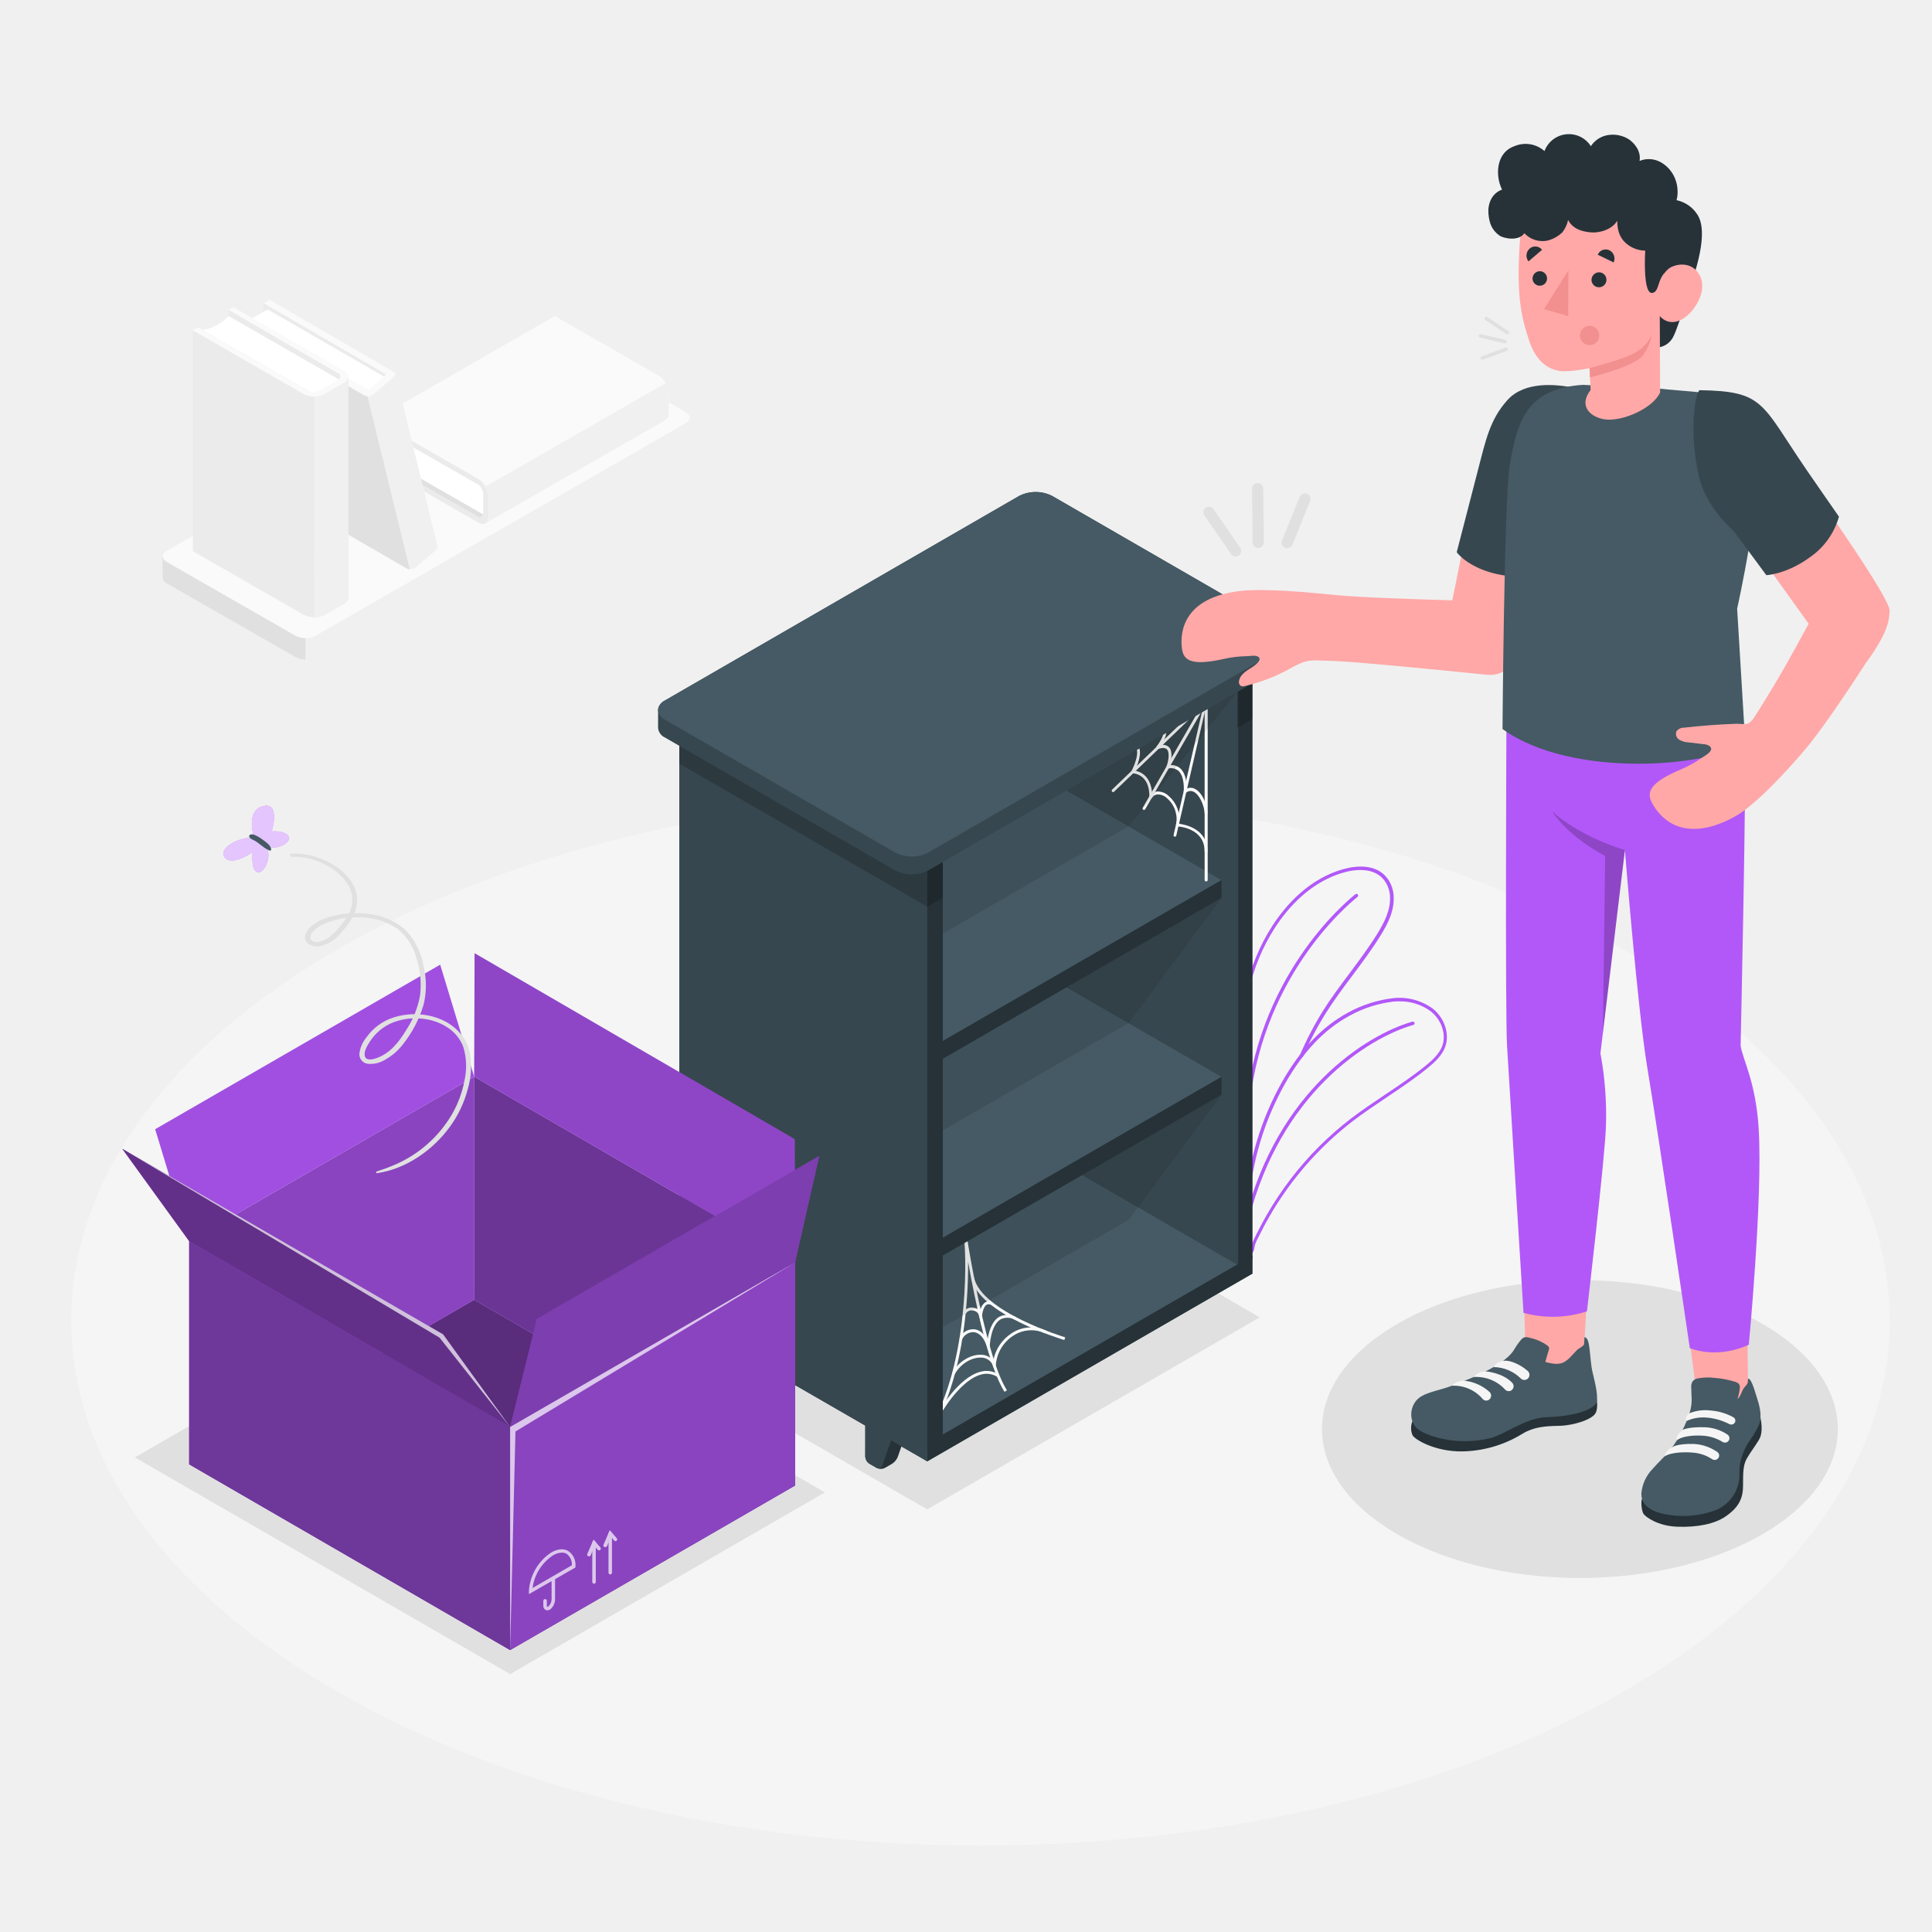
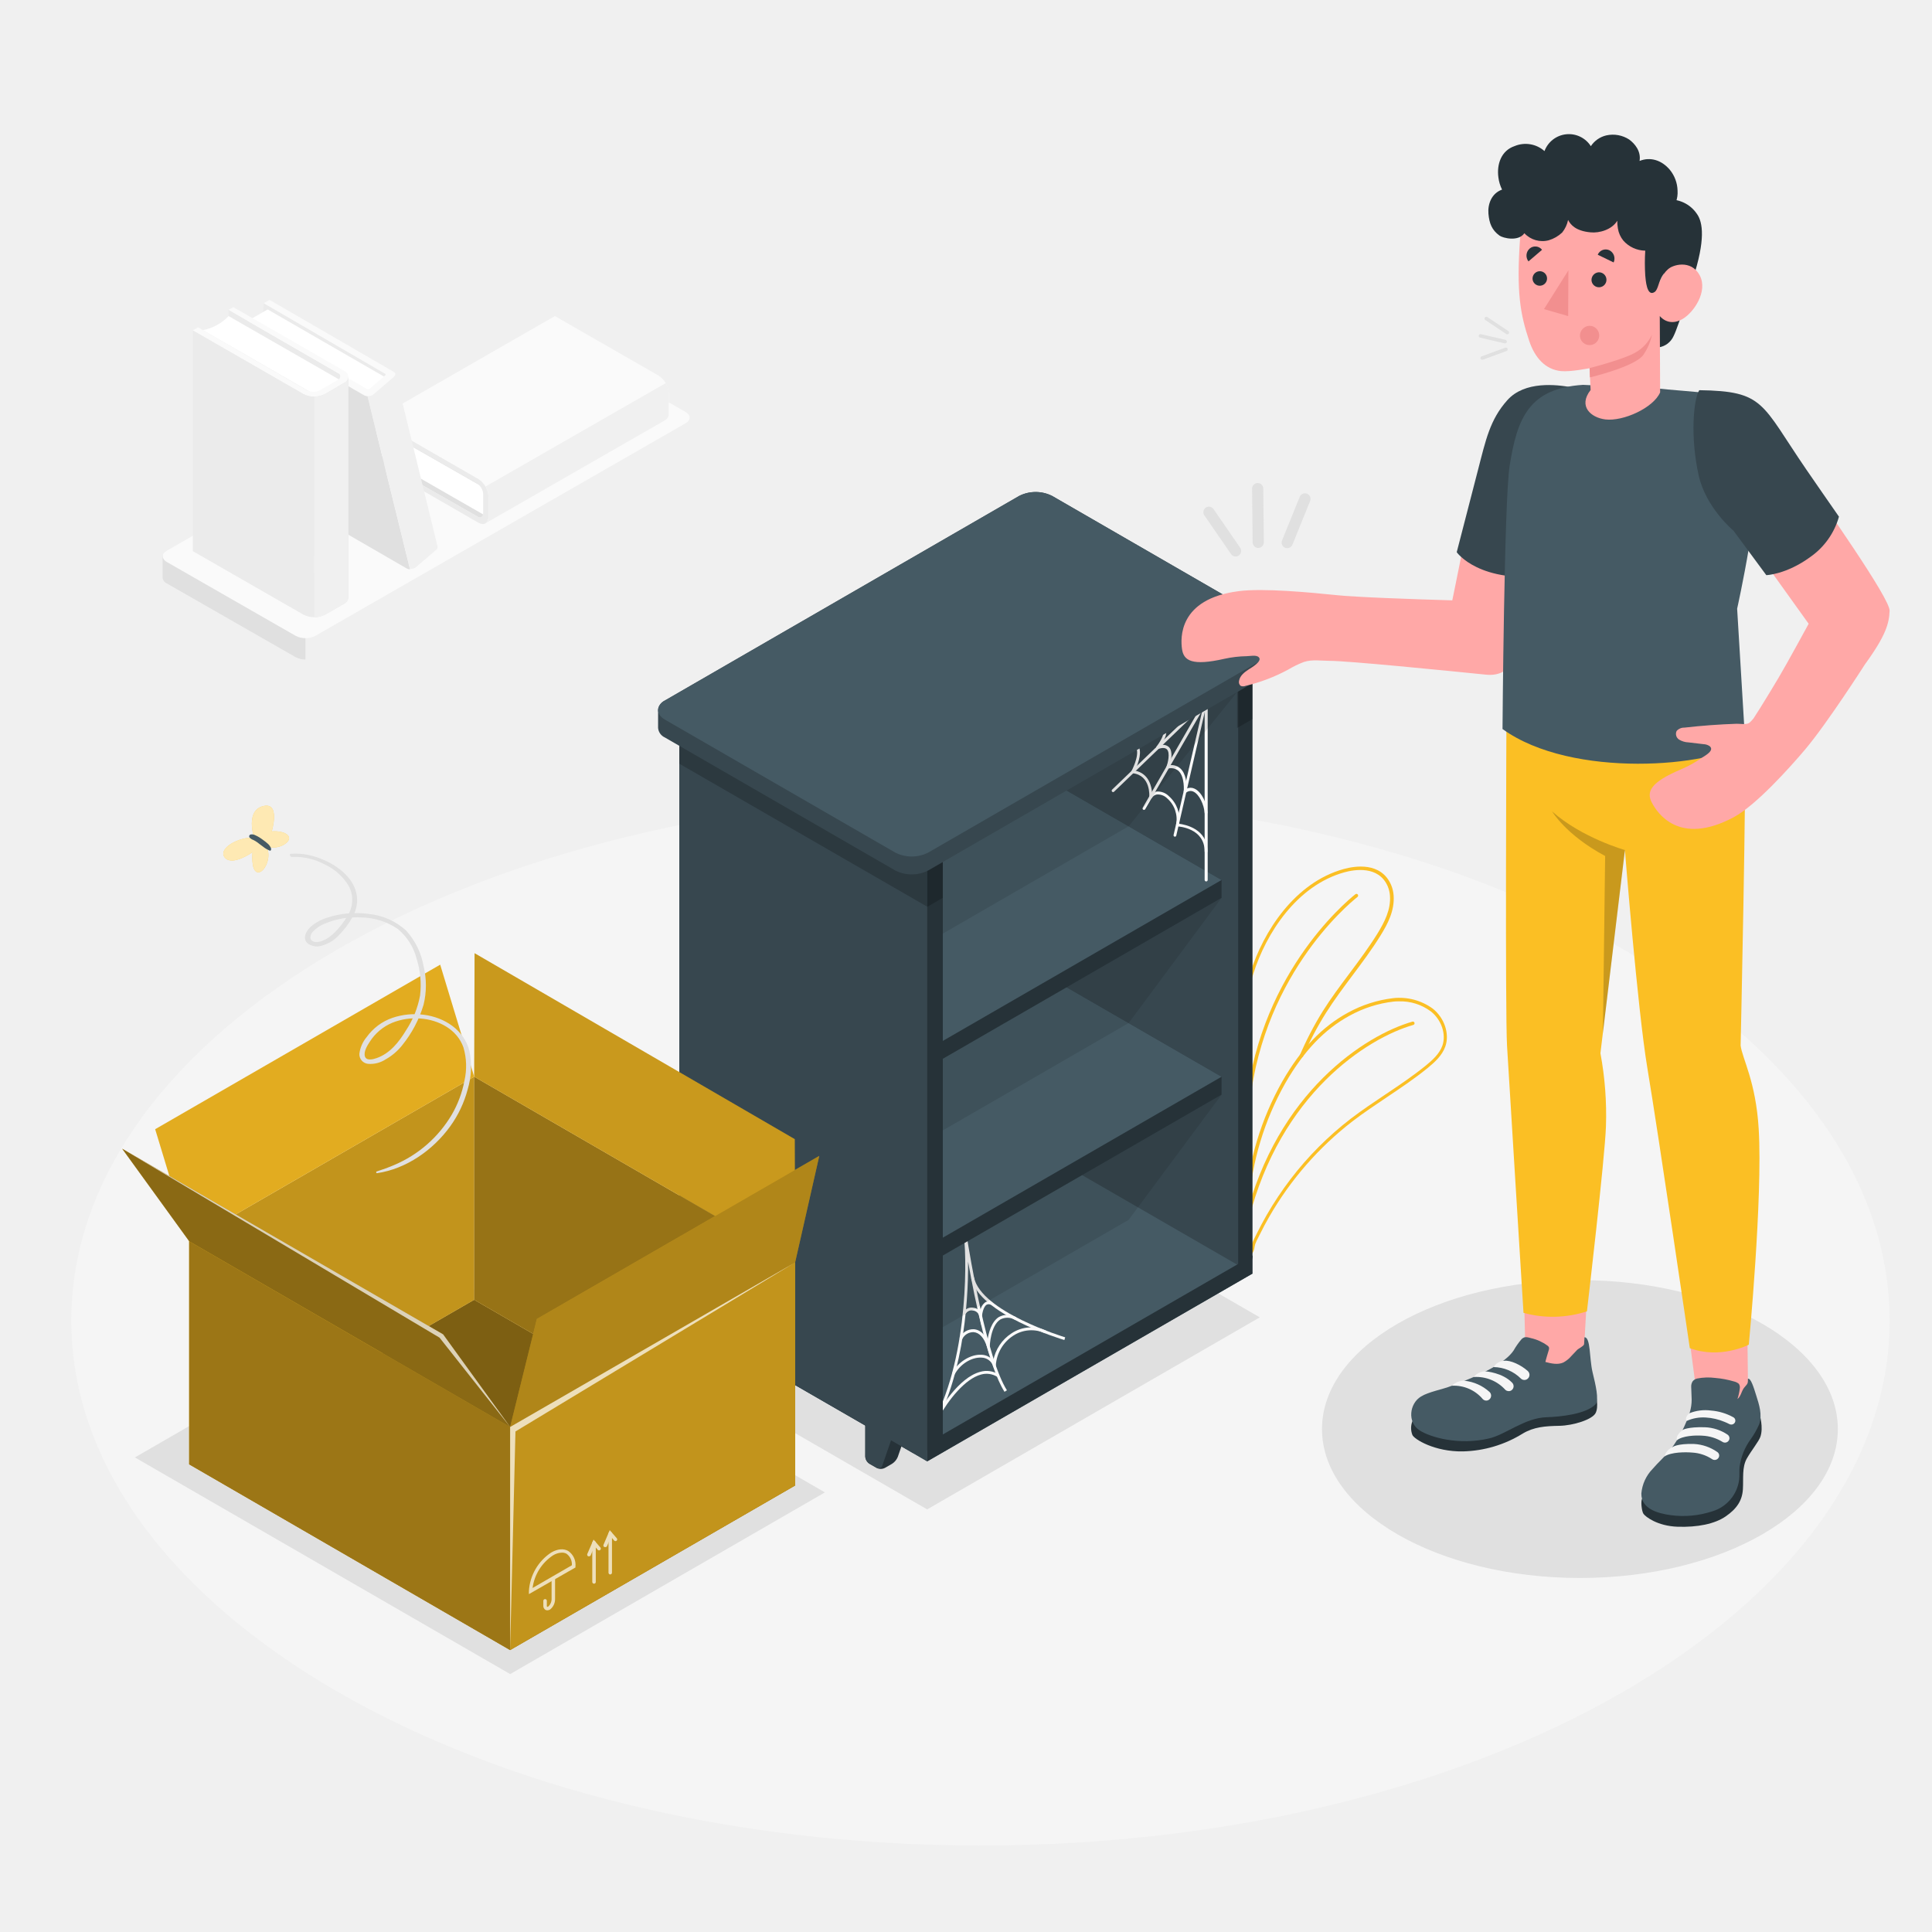
<svg xmlns="http://www.w3.org/2000/svg" viewBox="0 0 500 500">
-   <g id="freepik--Floor--inject-15">
-     <ellipse id="freepik--floor--inject-15" cx="253.74" cy="341.76" rx="235.29" ry="135.85" style="fill:#f5f5f5" />
+   <g id="freepik--Floor--inject-19">
+     <ellipse id="freepik--floor--inject-19" cx="253.74" cy="341.76" rx="235.29" ry="135.85" style="fill:#f5f5f5" />
  </g>
-   <g id="freepik--Shadow--inject-15">
-     <ellipse id="freepik--shadow--inject-15" cx="408.88" cy="369.84" rx="66.75" ry="38.54" style="fill:#e0e0e0" />
-     <polygon id="freepik--shadow--inject-15" points="239.95 390.63 164.65 347.14 250.72 297.45 326.03 340.93 239.95 390.63" style="fill:#e0e0e0" />
-     <polygon id="freepik--shadow--inject-15" points="34.91 377.18 132.03 433.25 213.49 386.23 116.37 330.16 34.91 377.18" style="fill:#e0e0e0" />
+   <g id="freepik--Shadow--inject-19">
+     <ellipse id="freepik--shadow--inject-19" cx="408.88" cy="369.84" rx="66.75" ry="38.54" style="fill:#e0e0e0" />
+     <polygon id="freepik--shadow--inject-19" points="239.95 390.63 164.65 347.14 250.72 297.45 326.03 340.93 239.95 390.63" style="fill:#e0e0e0" />
+     <polygon id="freepik--shadow--inject-19" points="34.91 377.18 132.03 433.25 213.49 386.23 116.37 330.16 34.91 377.18" style="fill:#e0e0e0" />
  </g>
-   <g id="freepik--Shelf--inject-15">
-     <g id="freepik--shelf--inject-15">
-       <g id="freepik--shelf--inject-15">
+   <g id="freepik--Shelf--inject-19">
+     <g id="freepik--shelf--inject-19">
+       <g id="freepik--shelf--inject-19">
        <path d="M178.52,113.63v-5.52h0a1.87,1.87,0,0,0-1.1-1.47L144.09,87.52a5.7,5.7,0,0,0-5.12,0l-95.79,55a1.87,1.87,0,0,0-1.1,1.47h0v5.52h0a1.86,1.86,0,0,0,1.1,1.47L76.5,170.07a5.7,5.7,0,0,0,5.12,0l95.79-55a1.86,1.86,0,0,0,1.1-1.47Z" style="fill:#f0f0f0" />
        <path d="M43.18,145.43,76.5,164.55a5.64,5.64,0,0,0,5.12,0l95.79-55c1.41-.81,1.41-2.12,0-2.94L144.09,87.52a5.7,5.7,0,0,0-5.12,0l-95.79,55C41.77,143.31,41.77,144.62,43.18,145.43Z" style="fill:#fafafa" />
        <path d="M79.06,165.17v5.51a5.35,5.35,0,0,1-2.56-.61L43.18,151a1.86,1.86,0,0,1-1.1-1.47h0V144h0a1.43,1.43,0,0,1,.21-.63c-.39.71-.1,1.53.89,2.1L76.5,164.56A5.21,5.21,0,0,0,79.06,165.17Z" style="fill:#e0e0e0" />
      </g>
-       <g id="freepik--Book--inject-15">
+       <g id="freepik--Book--inject-19">
        <polygon points="96.96 118.53 125.19 134.62 171.82 107.86 143.6 91.76 96.96 118.53" style="fill:#e0e0e0" />
        <path d="M125.51,133.4,98.28,117.77a11.27,11.27,0,0,0-.15-7.06l27.06,15.46S125.71,127.88,125.51,133.4Z" style="fill:#fff" />
        <path d="M123.8,124a5.75,5.75,0,0,1,2.62,4.5v5.26c0,1.66-1.18,2.33-2.62,1.51L97,119.83v-1.3l26.48,15.1c.87.5,1.57.09,1.57-.9l0-4.88a3.44,3.44,0,0,0-1.57-2.7L97,110v-1.48Z" style="fill:#ebebeb" />
        <path d="M97,108.57,143.6,81.8l26.83,15.4a5.74,5.74,0,0,1,2.62,4.51V107a1.8,1.8,0,0,1-.77,1.68l-46.63,26.77a1.84,1.84,0,0,0,.76-1.68v-5.27a5.71,5.71,0,0,0-2.62-4.5Z" style="fill:#fafafa" />
        <path d="M125.65,125.91a5.2,5.2,0,0,1,.77,2.56v5.27a1.84,1.84,0,0,1-.76,1.68l46.63-26.77a1.8,1.8,0,0,0,.77-1.68v-5.26a5.2,5.2,0,0,0-.77-2.56Z" style="fill:#f0f0f0" />
      </g>
-       <g id="freepik--book--inject-15">
+       <g id="freepik--book--inject-19">
        <polygon points="68.26 78.48 67.99 82.04 99.51 98.95 100.22 96.87 68.26 78.48" style="fill:#ebebeb" />
        <polygon points="99.8 97.7 69.27 80.08 63.96 83.14 95.09 101.35 99.8 97.7" style="fill:#fff" />
        <path d="M89.36,99.46l-3,35.38a2.5,2.5,0,0,0,1.13,2l17.71,10.25a2.1,2.1,0,0,0,.92.26l-11-44.81a2.28,2.28,0,0,1-.92-.25l-1.27-.74Z" style="fill:#e0e0e0" />
        <path d="M96.44,102.25l3.16-2.71,2.31-2c.24-.38.52-.66.37-1l10.86,44.48,0,0c.15.31.19,1-.24,1.26l-5.47,4.68a2.35,2.35,0,0,1-1.35.26l-11-44.81A2.41,2.41,0,0,0,96.44,102.25Z" style="fill:#f0f0f0" />
        <path d="M101.92,96.25c.62.36.47.76,0,1.3l-5.48,4.69a2.44,2.44,0,0,1-2.26,0l-4.82-2.78c-.63-.36-.74-.88-.25-1.16a2.28,2.28,0,0,1,2,.14l3.8,2.2a.83.83,0,0,0,.75,0l4-3.48c.21-.12.21-.31,0-.43L68.26,78.48l1.5-.87Z" style="fill:#fafafa" />
      </g>
-       <g id="freepik--book--inject-15">
+       <g id="freepik--book--inject-19">
        <polygon points="59.16 80.19 89.19 97.53 89.19 154.67 59.16 137.32 59.16 80.19" style="fill:#ebebeb" />
        <path d="M88.22,98.48,59.16,81.8a12.28,12.28,0,0,1-6.65,3.64l28.82,16.61S83.19,101.61,88.22,98.48Z" style="fill:#fff" />
        <path d="M78.54,102a6.23,6.23,0,0,0,5.58,0L89,99.14c1.54-.89,1.54-2.32,0-3.21L60.37,79.49l-1.21.7L87.33,96.46a1,1,0,0,1,0,1.92L82.78,101a3.73,3.73,0,0,1-3.35,0L51.27,84.72l-1.38.79Z" style="fill:#fafafa" />
        <path d="M49.9,85.51v57.13l28.64,16.44a6.23,6.23,0,0,0,5.58,0l4.9-2.81a1.94,1.94,0,0,0,1.15-1.61V97.53A1.92,1.92,0,0,1,89,99.13L84.12,102a6.23,6.23,0,0,1-5.58,0Z" style="fill:#ebebeb" />
        <path d="M81.33,102.61a5.75,5.75,0,0,0,2.79-.66L89,99.13a1.92,1.92,0,0,0,1.15-1.6v57.13A1.94,1.94,0,0,1,89,156.27l-4.9,2.81a5.75,5.75,0,0,1-2.79.66Z" style="fill:#f0f0f0" />
      </g>
    </g>
  </g>
-   <g id="freepik--Plants--inject-15">
-     <g id="freepik--plants--inject-15">
-       <path d="M322.57,310c-.15-2.53-.49-5.56-.9-9.08-1.53-13.36-3.62-31.66,1.92-49.19,3.37-10.67,11.49-23.32,24.17-26.83,2.82-.78,9.64-1.93,12.26,4.12a8.52,8.52,0,0,1,.65,2.75c.27,3.84-1.46,7.23-3.38,10.32-2.21,3.59-4.77,7-7.25,10.32-2.34,3.14-4.77,6.38-6.89,9.74a84.16,84.16,0,0,0-6,11.43l-.81-.35a84.82,84.82,0,0,1,6-11.55c2.13-3.39,4.57-6.65,6.93-9.8,2.46-3.3,5-6.7,7.2-10.25,1.84-3,3.5-6.21,3.25-9.8a7.58,7.58,0,0,0-.58-2.46c-2.34-5.41-8.62-4.33-11.21-3.62-12.34,3.42-20.27,15.8-23.57,26.24-5.48,17.36-3.4,35.55-1.88,48.83.4,3.53.75,6.58.9,9.13Z" style="fill:#B258F9" />
-       <path d="M323.47,324.54a.71.71,0,0,1-.2,0,1.25,1.25,0,0,1-.89-.69,2.3,2.3,0,0,1,0-1.53,9.93,9.93,0,0,0,0-2.89c0-.54-.09-1.11-.09-1.62V311.6a75.44,75.44,0,0,1,9.57-31.73c4.88-8.49,10.28-14.14,17-17.8a32.15,32.15,0,0,1,11.7-3.75,14.68,14.68,0,0,1,10.22,2.7c3.05,2.41,4.42,6.54,3.27,9.81-.81,2.29-2.66,4-4.55,5.55-3.37,2.75-7.05,5.21-10.6,7.59-2.95,2-6,4-8.85,6.2a84.23,84.23,0,0,0-21.53,24.65c-.9,1.55-1.75,3.15-2.53,4.75l-.32.63a14.79,14.79,0,0,0-.82,1.77c-.05.13-.1.4-.17.71a3.73,3.73,0,0,1-.53,1.61A1,1,0,0,1,323.47,324.54ZM362,259.15c-.45,0-.9,0-1.36.06a30.88,30.88,0,0,0-11.35,3.64c-6.56,3.57-11.85,9.12-16.65,17.46a74.64,74.64,0,0,0-9.45,31.33v6.15c0,.48,0,1,.09,1.55a10.41,10.41,0,0,1,0,3.16,1.59,1.59,0,0,0,0,1,.38.38,0,0,0,.26.2,4.06,4.06,0,0,0,.36-1.17,6.12,6.12,0,0,1,.2-.82,15.11,15.11,0,0,1,.86-1.87l.31-.62c.8-1.62,1.66-3.23,2.56-4.8a87.73,87.73,0,0,1,6.21-9.32,84.39,84.39,0,0,1,15.55-15.59c2.88-2.2,5.94-4.25,8.9-6.23,3.54-2.37,7.19-4.82,10.54-7.54,1.78-1.45,3.53-3.08,4.27-5.16,1-2.93-.23-6.64-3-8.83A13.15,13.15,0,0,0,362,259.15Z" style="fill:#B258F9" />
-       <path d="M322.72,316l-.11,0a.43.43,0,0,1-.32-.53c8.25-32.9,31.06-47.58,43.24-51.07a.44.44,0,0,1,.54.3.45.45,0,0,1-.3.55c-12,3.43-34.47,17.92-42.62,50.43A.45.45,0,0,1,322.72,316Z" style="fill:#B258F9" />
-       <path d="M322.67,289h0a.45.45,0,0,1-.41-.48c2.63-35.53,25.87-55,28.51-57.09a.43.43,0,0,1,.62.07.44.44,0,0,1-.07.62c-2.61,2.07-25.58,21.31-28.17,56.47A.46.46,0,0,1,322.67,289Z" style="fill:#B258F9" />
+   <g id="freepik--Plants--inject-19">
+     <g id="freepik--plants--inject-19">
+       <path d="M322.57,310c-.15-2.53-.49-5.56-.9-9.08-1.53-13.36-3.62-31.66,1.92-49.19,3.37-10.67,11.49-23.32,24.17-26.83,2.82-.78,9.64-1.93,12.26,4.12a8.52,8.52,0,0,1,.65,2.75c.27,3.84-1.46,7.23-3.38,10.32-2.21,3.59-4.77,7-7.25,10.32-2.34,3.14-4.77,6.38-6.89,9.74a84.16,84.16,0,0,0-6,11.43l-.81-.35a84.82,84.82,0,0,1,6-11.55c2.13-3.39,4.57-6.65,6.93-9.8,2.46-3.3,5-6.7,7.2-10.25,1.84-3,3.5-6.21,3.25-9.8a7.58,7.58,0,0,0-.58-2.46c-2.34-5.41-8.62-4.33-11.21-3.62-12.34,3.42-20.27,15.8-23.57,26.24-5.48,17.36-3.4,35.55-1.88,48.83.4,3.53.75,6.58.9,9.13Z" style="fill:#FBBF24" />
+       <path d="M323.47,324.54a.71.71,0,0,1-.2,0,1.25,1.25,0,0,1-.89-.69,2.3,2.3,0,0,1,0-1.53,9.93,9.93,0,0,0,0-2.89c0-.54-.09-1.11-.09-1.62V311.6a75.44,75.44,0,0,1,9.57-31.73c4.88-8.49,10.28-14.14,17-17.8a32.15,32.15,0,0,1,11.7-3.75,14.68,14.68,0,0,1,10.22,2.7c3.05,2.41,4.42,6.54,3.27,9.81-.81,2.29-2.66,4-4.55,5.55-3.37,2.75-7.05,5.21-10.6,7.59-2.95,2-6,4-8.85,6.2a84.23,84.23,0,0,0-21.53,24.65c-.9,1.55-1.75,3.15-2.53,4.75l-.32.63a14.79,14.79,0,0,0-.82,1.77c-.05.13-.1.4-.17.71a3.73,3.73,0,0,1-.53,1.61A1,1,0,0,1,323.47,324.54ZM362,259.15c-.45,0-.9,0-1.36.06a30.88,30.88,0,0,0-11.35,3.64c-6.56,3.57-11.85,9.12-16.65,17.46a74.64,74.64,0,0,0-9.45,31.33v6.15c0,.48,0,1,.09,1.55a10.41,10.41,0,0,1,0,3.16,1.59,1.59,0,0,0,0,1,.38.38,0,0,0,.26.2,4.06,4.06,0,0,0,.36-1.17,6.12,6.12,0,0,1,.2-.82,15.11,15.11,0,0,1,.86-1.87l.31-.62c.8-1.62,1.66-3.23,2.56-4.8a87.73,87.73,0,0,1,6.21-9.32,84.39,84.39,0,0,1,15.55-15.59c2.88-2.2,5.94-4.25,8.9-6.23,3.54-2.37,7.19-4.82,10.54-7.54,1.78-1.45,3.53-3.08,4.27-5.16,1-2.93-.23-6.64-3-8.83A13.15,13.15,0,0,0,362,259.15Z" style="fill:#FBBF24" />
+       <path d="M322.72,316l-.11,0a.43.43,0,0,1-.32-.53c8.25-32.9,31.06-47.58,43.24-51.07a.44.44,0,0,1,.54.3.45.45,0,0,1-.3.55c-12,3.43-34.47,17.92-42.62,50.43A.45.45,0,0,1,322.72,316Z" style="fill:#FBBF24" />
+       <path d="M322.67,289h0a.45.45,0,0,1-.41-.48c2.63-35.53,25.87-55,28.51-57.09a.43.43,0,0,1,.62.07.44.44,0,0,1-.07.62c-2.61,2.07-25.58,21.31-28.17,56.47A.46.46,0,0,1,322.67,289Z" style="fill:#FBBF24" />
    </g>
  </g>
-   <g id="freepik--Bookshelf--inject-15">
-     <g id="freepik--bookshelf--inject-15">
+   <g id="freepik--Bookshelf--inject-19">
+     <g id="freepik--bookshelf--inject-19">
      <path d="M319.9,165.09,264.29,133a3,3,0,0,0-3-.29l-4,2.31a3,3,0,0,0-1.27,2.77V290a9.45,9.45,0,0,0,4.28,7.4l55.6,32.05a3,3,0,0,0,3,.3l4-2.32a3,3,0,0,0,1.25-2.76V172.49A9.44,9.44,0,0,0,319.9,165.09Z" style="fill:#263238" />
      <path d="M268,292.61l-4,2.31v12.66a2.36,2.36,0,0,0,1.07,1.85l1.87,1.08a2.37,2.37,0,0,0,2.14,0l1.87-1.08a3.8,3.8,0,0,0,1.47-1.79l3.61-10.4Z" style="fill:#263238" />
      <path d="M264,307.58a2.36,2.36,0,0,0,1.07,1.85l1.87,1.08a1,1,0,0,0,1.47-.55L272,299.55l-8-4.63Z" style="fill:#37474f" />
      <path d="M308.12,315.7l-4,2.32v12.65a2.37,2.37,0,0,0,1.06,1.86l1.88,1.08a2.35,2.35,0,0,0,2.13,0l1.88-1.08a3.8,3.8,0,0,0,1.47-1.79l3.6-10.41Z" style="fill:#263238" />
      <path d="M304.12,330.67a2.37,2.37,0,0,0,1.06,1.86l1.88,1.08a1,1,0,0,0,1.47-.55l3.61-10.41-8-4.63Z" style="fill:#37474f" />
      <path d="M260.56,135.43l55.6,32a9.47,9.47,0,0,1,4.28,7.41V327.05a2.61,2.61,0,0,1-4.28,2.47l-55.6-32.06a9.44,9.44,0,0,1-4.27-7.4V137.89a2.6,2.6,0,0,1,4.27-2.46Z" style="fill:#37474f" />
-       <g id="freepik--Bottom--inject-15">
+       <g id="freepik--Bottom--inject-19">
        <polygon points="179.82 343.48 239.96 378.2 324.16 329.59 320.15 327.27 260.01 292.55 179.82 338.85 179.82 343.48" style="fill:#455a64" />
        <polygon points="239.96 378.2 239.96 373.57 324.16 324.96 324.16 329.59 239.96 378.2" style="fill:#263238" />
      </g>
      <path d="M240.34,371.46l-.61-.41C250.4,354.9,250.33,327,249.46,320c-.07-.47-.12-.76-.13-.87l.73-.12c0,.22.08.48.12.79.78,4.95,5.19,31.84,10.41,40l-.62.4c-4.13-6.41-7.66-23.71-9.43-33.69C250.65,337.84,249,358.43,240.34,371.46Z" style="fill:#fafafa" />
      <path d="M275.46,346.8c-.91-.27-22.17-6.71-24.13-16.09l.73-.15c1.86,8.95,23.39,15.47,23.61,15.54Z" style="fill:#fafafa" />
      <path d="M254,343l-.54-2.29a1.89,1.89,0,0,0-1.76-1.56,1.74,1.74,0,0,0-1.78.89l-.69-.29a2.48,2.48,0,0,1,2.53-1.34,2.6,2.6,0,0,1,1.89,1A3.68,3.68,0,0,1,255,337a1.85,1.85,0,0,1,1.82.06l-.33.66a1.16,1.16,0,0,0-1.13-.07c-.85.48-1.18,2.33-1.23,3Z" style="fill:#fafafa" />
      <path d="M256.09,350.63l-.66-2.08c-.75-2.35-2-3.7-3.48-3.79a3.18,3.18,0,0,0-2.95,1.85l-.67-.32A3.89,3.89,0,0,1,252,344c.89.05,2.42.53,3.56,2.85.25-1.83,1-4.77,2.93-6a4.6,4.6,0,0,1,4.51.05l-.31.67a3.89,3.89,0,0,0-3.8-.09c-2.57,1.6-2.74,6.89-2.74,6.95Z" style="fill:#fafafa" />
      <path d="M247.06,355.71l-.66-.34c1.48-2.85,4.73-4.9,7.55-4.76a4,4,0,0,1,3.1,1.53,10.85,10.85,0,0,1,4.74-7.08,9.21,9.21,0,0,1,9-.67l-.29.67a8.53,8.53,0,0,0-8.28.62,9.91,9.91,0,0,0-4.5,7.68l0,1.89-.7-1.76a3.28,3.28,0,0,0-3.06-2.14C251.37,351.22,248.42,353.1,247.06,355.71Z" style="fill:#fafafa" />
      <path d="M243,366.75l-.65-.36c.9-1.64,5.69-9.88,11.36-11.37a5.89,5.89,0,0,1,4.78.69l-.38.63a5.22,5.22,0,0,0-4.21-.61C249.74,356.83,245.44,362.35,243,366.75Z" style="fill:#fafafa" />
      <polygon points="316.14 278.66 316.14 283.29 239.96 327.27 179.82 292.55 179.82 287.92 256 243.94 316.14 278.66" style="fill:#263238" />
      <polygon points="316.14 278.66 239.96 322.64 179.82 287.92 256 243.94 316.14 278.66" style="fill:#455a64" />
      <polygon points="316.14 227.74 316.14 232.36 239.96 276.35 179.82 241.62 179.82 237 256 193.01 316.14 227.74" style="fill:#263238" />
      <polygon points="316.14 227.74 239.96 271.72 179.82 237 256 193.01 316.14 227.74" style="fill:#455a64" />
-       <g id="freepik--Side--inject-15">
+       <g id="freepik--Side--inject-19">
        <path d="M239.7,211.33l-55.6-32.05a3,3,0,0,0-3-.3c-.72.41-3.28,1.9-4,2.31a3,3,0,0,0-1.26,2.77V336.23a9.45,9.45,0,0,0,4.28,7.4l55.6,32.06a3,3,0,0,0,3,.3c.72-.42,3.3-1.9,4-2.33A3,3,0,0,0,244,370.9V218.74A9.45,9.45,0,0,0,239.7,211.33Z" style="fill:#263238" />
        <polygon points="239.96 234.69 243.98 232.37 243.98 218.47 239.95 220.79 239.96 234.69" style="opacity:0.2" />
        <polygon points="320.16 188.39 324.18 186.08 324.18 172.18 320.15 174.5 320.16 188.39" style="opacity:0.2" />
        <path d="M187.84,338.85l-4,2.31v12.66a2.36,2.36,0,0,0,1.07,1.85l1.87,1.08a2.37,2.37,0,0,0,2.14,0l1.87-1.08a3.82,3.82,0,0,0,1.47-1.78l3.61-10.41Z" style="fill:#263238" />
        <path d="M183.83,353.82a2.36,2.36,0,0,0,1.07,1.85l1.87,1.08a1,1,0,0,0,1.47-.55l3.61-10.41-8-4.63Z" style="fill:#37474f" />
        <path d="M227.93,362l-4,2.31v12.66a2.35,2.35,0,0,0,1.06,1.85l1.88,1.08a2.35,2.35,0,0,0,2.13,0l1.88-1.08a3.88,3.88,0,0,0,1.47-1.78l3.6-10.41Z" style="fill:#263238" />
        <path d="M223.93,376.92a2.35,2.35,0,0,0,1.06,1.85l1.88,1.08a1,1,0,0,0,1.47-.55l3.6-10.41-8-4.63Z" style="fill:#37474f" />
        <path d="M180.08,181.6l55.61,32.05a9.46,9.46,0,0,1,4.27,7.41V378.2s-3.09-1.83-4.27-2.51l-55.6-32.06a9.45,9.45,0,0,1-4.28-7.4V184.06a2.6,2.6,0,0,1,4.27-2.46Z" style="fill:#37474f" />
        <path d="M235.69,213.65,180.08,181.6a2.6,2.6,0,0,0-4.27,2.46v13.59l64.15,37V221.06A9.46,9.46,0,0,0,235.69,213.65Z" style="opacity:0.2" />
      </g>
      <path d="M312.13,228.11a.38.38,0,0,1-.37-.37V182.08l-43.55,25.14a.35.35,0,0,1-.5-.13.37.37,0,0,1,.13-.51L312,181.12a.35.35,0,0,1,.37,0,.37.37,0,0,1,.18.32v46.3A.37.37,0,0,1,312.13,228.11Z" style="fill:#fafafa" />
      <path d="M304.11,216.53H304a.37.37,0,0,1-.28-.44l7.46-32.31-14.8,25.63a.36.36,0,0,1-.5.14.37.37,0,0,1-.14-.51l16-27.78a.38.38,0,0,1,.46-.16.37.37,0,0,1,.22.43l-8,34.73A.36.36,0,0,1,304.11,216.53Z" style="fill:#fafafa" />
      <path d="M288.08,205a.36.36,0,0,1-.27-.12.37.37,0,0,1,0-.52l24.06-23.15a.37.37,0,0,1,.52,0,.38.38,0,0,1,0,.53l-24.06,23.14A.36.36,0,0,1,288.08,205Z" style="fill:#fafafa" />
      <path d="M312.13,220.72h0a.38.38,0,0,1-.37-.37c0-6.06-6.76-6.47-7.05-6.48a.39.39,0,0,1-.28-.15.36.36,0,0,1-.06-.3,7.19,7.19,0,0,0-2.31-6.81,3.45,3.45,0,0,0-2.66-1,1.85,1.85,0,0,0-1.27.86.37.37,0,0,1-.43.17.37.37,0,0,1-.26-.38c0-.23.41-5.62-4.33-6.15a.38.38,0,0,1-.29-.2.37.37,0,0,1,0-.34s2.1-3.93,1.29-5.86a1.56,1.56,0,0,0-1.07-.92.36.36,0,0,1-.25-.46.38.38,0,0,1,.46-.25,2.27,2.27,0,0,1,1.54,1.35c.77,1.83-.53,4.86-1.09,6,3.68.71,4.36,4.18,4.46,5.9a2.82,2.82,0,0,1,1.1-.47,4,4,0,0,1,3.27,1.21,8,8,0,0,1,2.63,7.12c1.62.21,7.34,1.34,7.33,7.18A.37.37,0,0,1,312.13,220.72Z" style="fill:#fafafa" />
      <path d="M312.13,210.74a.37.37,0,0,1-.37-.34c-.16-2.12-1.39-4.86-2.94-5.54a1.73,1.73,0,0,0-1.87.3.38.38,0,0,1-.41,0,.37.37,0,0,1-.19-.36s.33-3.75-1.36-5.3a3,3,0,0,0-2.68-.6.36.36,0,0,1-.35-.12.38.38,0,0,1-.07-.37c.34-.93,1-3.54.11-4.47-.42-.43-1.19-.47-2.3-.11a.37.37,0,0,1-.42-.14.38.38,0,0,1,0-.44c.62-.78,2.15-3.06,1.77-4.15a.92.92,0,0,0-.74-.56.37.37,0,0,1-.27-.45.35.35,0,0,1,.44-.27,1.62,1.62,0,0,1,1.27,1c.41,1.19-.59,3-1.29,4a2.28,2.28,0,0,1,2.06.53c1.1,1.14.57,3.55.24,4.68a3.48,3.48,0,0,1,2.72.85c1.49,1.36,1.65,4,1.63,5.21a2.35,2.35,0,0,1,2,0c1.89.83,3.2,3.78,3.39,6.17a.36.36,0,0,1-.34.39Z" style="fill:#fafafa" />
-       <g id="freepik--Top--inject-15">
+       <g id="freepik--Top--inject-19">
        <path d="M333.67,165.24a3,3,0,0,0-1.76-2.47L272.3,128.35a9.47,9.47,0,0,0-8.55,0l-91.68,52.94a3,3,0,0,0-1.76,2.47v4.63a3,3,0,0,0,1.76,2.47l59.61,34.41a9.41,9.41,0,0,0,8.55,0l91.68-52.93a3,3,0,0,0,1.76-2.47Z" style="fill:#37474f" />
        <path d="M231.68,220.64l-59.61-34.41c-2.36-1.37-2.36-3.58,0-4.94l91.68-52.94a9.47,9.47,0,0,1,8.55,0l59.61,34.42c2.37,1.37,2.37,3.57,0,4.94l-91.68,52.93A9.41,9.41,0,0,1,231.68,220.64Z" style="fill:#455a64" />
      </g>
-       <g id="freepik--Shadows--inject-15">
+       <g id="freepik--Shadows--inject-19">
        <polygon points="320.15 179.12 292.09 213.85 243.98 241.63 243.97 223.11 320.15 179.12" style="opacity:0.1" />
        <polygon points="316.14 232.36 292.09 264.77 243.98 292.56 243.98 274.03 316.14 232.36" style="opacity:0.1" />
        <polygon points="316.14 283.29 292.09 315.7 243.98 343.49 243.98 324.96 316.14 283.29" style="opacity:0.1" />
      </g>
    </g>
  </g>
-   <g id="freepik--Box--inject-15">
-     <g id="freepik--box--inject-15">
-       <polygon points="205.78 384.44 132.02 427.03 48.96 378.96 122.72 336.38 205.78 384.44" style="fill:#B258F9" />
+   <g id="freepik--Box--inject-19">
+     <g id="freepik--box--inject-19">
+       <polygon points="205.78 384.44 132.02 427.03 48.96 378.96 122.72 336.38 205.78 384.44" style="fill:#FBBF24" />
      <polygon points="205.78 384.44 132.02 427.03 48.96 378.96 122.72 336.38 205.78 384.44" style="opacity:0.5" />
-       <polygon points="122.72 278.65 122.72 336.38 48.96 378.96 48.96 321.24 122.72 278.65" style="fill:#B258F9" />
+       <polygon points="122.72 278.65 122.72 336.38 48.96 378.96 48.96 321.24 122.72 278.65" style="fill:#FBBF24" />
      <polygon points="122.72 278.65 122.72 336.38 48.96 378.96 48.96 321.24 122.72 278.65" style="opacity:0.23" />
-       <polygon points="132.02 369.3 132.02 427.03 48.96 378.96 48.96 321.24 132.02 369.3" style="fill:#B258F9" />
+       <polygon points="132.02 369.3 132.02 427.03 48.96 378.96 48.96 321.24 132.02 369.3" style="fill:#FBBF24" />
      <polygon points="132.02 369.3 132.02 427.03 48.96 378.96 48.96 321.24 132.02 369.3" style="opacity:0.38" />
-       <polygon points="205.78 326.71 205.78 384.44 122.72 336.38 122.72 278.65 205.78 326.71" style="fill:#B258F9" />
+       <polygon points="205.78 326.71 205.78 384.44 122.72 336.38 122.72 278.65 205.78 326.71" style="fill:#FBBF24" />
      <polygon points="205.78 326.71 205.78 384.44 122.72 336.38 122.72 278.65 205.78 326.71" style="opacity:0.4" />
-       <polygon points="205.78 384.44 205.78 326.71 132.02 369.3 132.02 427.03 205.78 384.44" style="fill:#B258F9" />
+       <polygon points="205.78 384.44 205.78 326.71 132.02 369.3 132.02 427.03 205.78 384.44" style="fill:#FBBF24" />
      <polygon points="205.78 384.44 205.78 326.71 132.02 369.3 132.02 427.03 205.78 384.44" style="opacity:0.23" />
-       <polygon points="122.72 278.65 122.82 246.69 205.68 294.81 205.78 326.71 122.72 278.65" style="fill:#B258F9" />
+       <polygon points="122.72 278.65 122.82 246.69 205.68 294.81 205.78 326.71 122.72 278.65" style="fill:#FBBF24" />
      <polygon points="122.72 278.65 122.82 246.69 205.68 294.81 205.78 326.71 122.72 278.65" style="opacity:0.2" />
-       <polygon points="132.02 369.3 138.94 341.34 212.03 299.14 205.78 326.71 132.02 369.3" style="fill:#B258F9" />
+       <polygon points="132.02 369.3 138.94 341.34 212.03 299.14 205.78 326.71 132.02 369.3" style="fill:#FBBF24" />
      <polygon points="132.02 369.3 138.94 341.34 212.03 299.14 205.78 326.71 132.02 369.3" style="opacity:0.3" />
-       <polygon points="48.96 321.24 40.16 292.24 113.92 249.66 122.72 278.65 48.96 321.24" style="fill:#B258F9" />
+       <polygon points="48.96 321.24 40.16 292.24 113.92 249.66 122.72 278.65 48.96 321.24" style="fill:#FBBF24" />
      <polygon points="48.96 321.24 40.16 292.24 113.92 249.66 122.72 278.65 48.96 321.24" style="opacity:0.1" />
-       <polygon points="48.96 321.24 31.6 297.27 114.67 345.33 132.02 369.3 48.96 321.24" style="fill:#B258F9" />
+       <polygon points="48.96 321.24 31.6 297.27 114.67 345.33 132.02 369.3 48.96 321.24" style="fill:#FBBF24" />
      <polygon points="48.96 321.24 31.6 297.27 114.67 345.33 132.02 369.3 48.96 321.24" style="opacity:0.45" />
      <g style="opacity:0.7">
        <path d="M153.74,409.86a.46.46,0,0,1-.46-.45V399.25a.47.47,0,0,1,.46-.46.46.46,0,0,1,.45.46v10.16A.45.45,0,0,1,153.74,409.86Z" style="fill:#fff" />
        <path d="M152.41,402.77a.58.58,0,0,1-.18,0,.47.47,0,0,1-.24-.6l1.62-3.73,1.8,2.08a.46.46,0,0,1-.69.6l-.85-1-1,2.4A.47.47,0,0,1,152.41,402.77Z" style="fill:#fff" />
        <path d="M157.93,407.47a.46.46,0,0,1-.45-.46V396.86a.45.45,0,1,1,.9,0V407A.46.46,0,0,1,157.93,407.47Z" style="fill:#fff" />
        <path d="M156.6,400.38a.58.58,0,0,1-.18,0,.45.45,0,0,1-.23-.6L157.8,396l1.8,2.07a.46.46,0,0,1,0,.64.45.45,0,0,1-.64,0l-.85-1-1,2.4A.46.46,0,0,1,156.6,400.38Z" style="fill:#fff" />
      </g>
      <g style="opacity:0.7">
        <path d="M141.65,416.75a1,1,0,0,1-.49-.12,1.2,1.2,0,0,1-.55-1.09v-1.25a.46.46,0,0,1,.46-.45.45.45,0,0,1,.45.45v1.25c0,.18,0,.28.09.3s.14,0,.29-.08a2.65,2.65,0,0,0,.85-2.05v-5.2a.45.45,0,1,1,.9,0v5.2a3.44,3.44,0,0,1-1.29,2.83A1.41,1.41,0,0,1,141.65,416.75Z" style="fill:#fff" />
        <path d="M136.88,412.56v-.78a12.87,12.87,0,0,1,5.79-10c1.64-.94,3.2-1.08,4.4-.38a4.33,4.33,0,0,1,1.86,4v.26Zm8.51-10.74a4.7,4.7,0,0,0-2.26.7,12,12,0,0,0-5.3,8.45L148,405.09a3.37,3.37,0,0,0-1.41-3A2.38,2.38,0,0,0,145.39,401.82Z" style="fill:#fff" />
      </g>
      <polygon points="31.6 297.27 114.67 345.33 132.02 369.3 113.75 346.18 31.6 297.27" style="fill:#fff;opacity:0.7" />
      <polygon points="205.78 326.71 132.02 369.3 132.02 427.03 133.4 370.46 205.78 326.71" style="fill:#fff;opacity:0.7" />
    </g>
  </g>
-   <g id="freepik--Moth--inject-15">
-     <g id="freepik--moth--inject-15">
+   <g id="freepik--Moth--inject-19">
+     <g id="freepik--moth--inject-19">
      <path d="M97.54,303.62c7.61-1.1,14.56-6,19-12.16a29,29,0,0,0,4.5-9.54,20.43,20.43,0,0,0,.46-9.88c-1.37-5.49-6.45-8.74-11.82-9.42a18,18,0,0,0-8.1.79,13.68,13.68,0,0,0-6.7,5A8.28,8.28,0,0,0,93,272.77a2.5,2.5,0,0,0,2.24,2.55,7.22,7.22,0,0,0,4.57-1.16,14.49,14.49,0,0,0,4.27-3.64,30.56,30.56,0,0,0,5.54-10.5,21.09,21.09,0,0,0,0-10,18.46,18.46,0,0,0-4.53-9.21,16.76,16.76,0,0,0-9.74-4.29,23.72,23.72,0,0,0-10.74,1,11.49,11.49,0,0,0-4.13,2.26c-.86.8-1.84,2.12-1.49,3.42s2.25,1.88,3.54,1.71a9.28,9.28,0,0,0,5-2.71,21.35,21.35,0,0,0,3.77-5,8.78,8.78,0,0,0,1.13-4.34c-.13-6.34-7.14-10.44-12.63-11.6a16.25,16.25,0,0,0-4.51-.3c-.51,0-.2.84.21.81A16.48,16.48,0,0,1,84,223.69a14.22,14.22,0,0,1,6.21,5.53,7.61,7.61,0,0,1-.24,7.74,20.53,20.53,0,0,1-3.62,4.62c-1.19,1.08-3,2.33-4.67,2.21a1.47,1.47,0,0,1-1.32-.83,2.13,2.13,0,0,1,.59-1.82A8.37,8.37,0,0,1,84.14,239a21,21,0,0,1,9.49-1.56,17,17,0,0,1,9.34,3,14.69,14.69,0,0,1,4.86,7.71,22.64,22.64,0,0,1,.88,9.5,24.35,24.35,0,0,1-3.63,9c-1.85,3.06-4.17,6-7.65,7.2-.86.31-2.66.76-3-.49s.64-2.79,1.27-3.76a12.72,12.72,0,0,1,5.82-4.91,16.07,16.07,0,0,1,7.29-1.1c4.71.35,9.49,2.81,11.13,7.49a17,17,0,0,1,.26,8.6,27.64,27.64,0,0,1-3.31,8.84A31.58,31.58,0,0,1,102,301.51c-1.48.64-3,1.18-4.55,1.68-.16.06-.09.46.09.43Z" style="fill:#e0e0e0" />
-       <path d="M65.75,216.8c-4-.29-9.51,2.86-7.55,5.16s7.16-1.42,7.16-1.42-.49,4.65,1.21,5.18,4-3.91,2.3-6.75a5.23,5.23,0,0,0,5-.64c2.42-1.78-.14-3.46-3.55-3.16,0,0,2.44-8-2.49-6.47C65.36,209.45,64.49,212.34,65.75,216.8Z" style="fill:#B258F9" />
+       <path d="M65.75,216.8c-4-.29-9.51,2.86-7.55,5.16s7.16-1.42,7.16-1.42-.49,4.65,1.21,5.18,4-3.91,2.3-6.75a5.23,5.23,0,0,0,5-.64c2.42-1.78-.14-3.46-3.55-3.16,0,0,2.44-8-2.49-6.47C65.36,209.45,64.49,212.34,65.75,216.8Z" style="fill:#FBBF24" />
      <path d="M65.75,216.8c-4-.29-9.51,2.86-7.55,5.16s7.16-1.42,7.16-1.42-.49,4.65,1.21,5.18,4-3.91,2.3-6.75a5.23,5.23,0,0,0,5-.64c2.42-1.78-.14-3.46-3.55-3.16,0,0,2.44-8-2.49-6.47C65.36,209.45,64.49,212.34,65.75,216.8Z" style="fill:#fff;opacity:0.65" />
      <path d="M69.47,218.5a8,8,0,0,0-.7-.61c-.35-.27-.72-.53-1.07-.79a9.12,9.12,0,0,0-1.07-.67,6.65,6.65,0,0,0-.66-.32,1.83,1.83,0,0,0-1-.16.5.5,0,0,0-.4.78,2.5,2.5,0,0,0,1,.66l.54.29c.37.22.7.47,1,.72s.7.49,1,.74a6.53,6.53,0,0,0,1.71,1,.19.19,0,0,0,.18,0C70.51,219.74,69.76,218.79,69.47,218.5Z" style="fill:#455a64" />
    </g>
  </g>
-   <g id="freepik--Character--inject-15">
-     <g id="freepik--character--inject-15">
+   <g id="freepik--Character--inject-19">
+     <g id="freepik--character--inject-19">
      <path d="M388.28,106.79c-4.37,5.88-10.22,38.21-12.43,48.58-10.63-.31-24.85-.81-30.23-1.37-6-.63-18.81-1.86-25.1-1-15.61,2-15,12.26-14.62,14.94.41,3.06,2.6,4.46,11,2.55a28.92,28.92,0,0,1,5.72-.67c.81,0,2.52-.41,3.16.28,1,1-1.89,2.68-2.61,3.14-1.11.72-2.27,1.63-2.5,2.93a1.29,1.29,0,0,0,.41,1.33,1.68,1.68,0,0,0,1.27,0,45.08,45.08,0,0,0,11-4.19,25.52,25.52,0,0,1,4.11-2c2.17-.7,4.41-.29,6.59-.29,4.69,0,29.48,2.46,40.5,3.58,7.63.77,8.44-6.76,11.07-14.39C398.85,150.75,406.5,101,406.5,101,398.78,99.88,393.48,99.81,388.28,106.79Z" style="fill:#ffa8a7" />
      <path d="M406.62,100.22c-3.69-.68-12-1.71-16.52,3.34s-5.59,10.35-7.58,18S377,142.91,377,142.91s5.83,8.37,24.08,6Z" style="fill:#37474f" />
      <polygon points="452.45 364.64 439.62 364.65 435.93 336.8 452.12 336.16 452.45 364.64" style="fill:#ffa8a7" />
      <path d="M409.85,350.73c-2.18,3.79-9.19,3.48-15,2.14l-.67-27.38,17.15-.68Z" style="fill:#ffa8a7" />
-       <path d="M451.58,188.66c.46,11.85-1.11,81.92-1.11,81.92.43,3.4,3.95,9.33,4.68,21.6C456.22,310,452.59,348,452.59,348s-7.35,3.84-15.27.9c0,0-8.06-55-11-72.58-2.54-15.3-5.8-56.34-5.8-56.34l-6.33,52.6a87.29,87.29,0,0,1,1.43,18.89c-.26,8.18-4.92,47.9-4.92,47.9a28.49,28.49,0,0,1-16.42.39s-3.82-61.64-4.26-69.11c-.5-8.52-.16-83.73-.16-83.73Z" style="fill:#B258F9" />
+       <path d="M451.58,188.66c.46,11.85-1.11,81.92-1.11,81.92.43,3.4,3.95,9.33,4.68,21.6C456.22,310,452.59,348,452.59,348s-7.35,3.84-15.27.9c0,0-8.06-55-11-72.58-2.54-15.3-5.8-56.34-5.8-56.34l-6.33,52.6a87.29,87.29,0,0,1,1.43,18.89c-.26,8.18-4.92,47.9-4.92,47.9a28.49,28.49,0,0,1-16.42.39s-3.82-61.64-4.26-69.11c-.5-8.52-.16-83.73-.16-83.73Z" style="fill:#FBBF24" />
      <path d="M420.54,220s-11.21-3.18-18.85-10c0,0,3.58,6.11,13.72,11.53l-.58,45.91Z" style="opacity:0.2" />
      <path d="M425,387.87c-.41.42-.17,3.19.33,3.91s3.56,3.16,8.87,3.34c5.07.16,9.55-.7,12.44-2.7s4.25-4.13,4.42-7-.26-5.66,1-7.93c1.19-2.09,3.12-4.48,3.51-5.61.87-2.45-.19-5.86-.19-5.86Z" style="fill:#263238" />
      <path d="M437.8,362.2a11.11,11.11,0,0,1-.46,3.23,33.1,33.1,0,0,1-4.83,9.51c-1.46,1.87-3.3,3.44-4.85,5.25a10.39,10.39,0,0,0-2.88,6.33c-.06,4,4.3,5.15,7.63,5.61a24.28,24.28,0,0,0,10.74-1,9.87,9.87,0,0,0,6.94-8.18c.14-1.11,0-2.23.12-3.34a15.56,15.56,0,0,1,2.81-7.06,21.55,21.55,0,0,0,2.22-3.86c.93-2.5,0-5.23-.76-7.64-.65-2.09-1.39-4.46-2.12-4.23,0,1.11,0,1.21-.71,2-1,1-.95,2.39-2,3.26a14.16,14.16,0,0,0,.62-2.84,1.63,1.63,0,0,0-.27-1.12,3,3,0,0,0-1.24-.6,24.26,24.26,0,0,0-4.85-.91,14.52,14.52,0,0,0-4.7.15,2.09,2.09,0,0,0-1.16.73,2.42,2.42,0,0,0-.37,1.37C437.68,359.51,437.79,361.14,437.8,362.2Z" style="fill:#455a64" />
      <path d="M434,372.73c1.44-1.16,4.74-1.31,6.56-1.18a10.9,10.9,0,0,1,5.21,1.6,1.17,1.17,0,0,0,1.51-.18h0a1.11,1.11,0,0,0-.18-1.68,11.19,11.19,0,0,0-5.87-1.92c-4.46-.13-5.73.68-5.73.68S433.51,371.43,434,372.73Z" style="fill:#f5f5f5" />
      <path d="M430.76,376.93c1.81-1.17,5.46-1.16,7.27-1a10.37,10.37,0,0,1,5.08,1.71,1.16,1.16,0,0,0,1.5-.18h0a1.1,1.1,0,0,0-.17-1.68,11.57,11.57,0,0,0-6-2.08c-4.47-.14-5.59.81-5.59.81A3.68,3.68,0,0,0,430.76,376.93Z" style="fill:#f5f5f5" />
      <path d="M442.83,365.05a11.06,11.06,0,0,0-5.58.68c-.76.47-1.23,1.73-.72,2a10.31,10.31,0,0,1,4.94-.88,14.6,14.6,0,0,1,4.86,1.14c.39.15.85.37,1.25.57a1.06,1.06,0,0,0,1.45-.51h0a1,1,0,0,0-.44-1.26A14.12,14.12,0,0,0,442.83,365.05Z" style="fill:#f5f5f5" />
      <path d="M365.53,367.81a4.82,4.82,0,0,0,0,3.56c.44,1.07,5.74,4.39,13.1,4.25A30.68,30.68,0,0,0,394.09,371c2.89-1.72,5.82-1.93,9.46-2s8.5-1.62,9.38-3.28.1-4.63.1-4.63Z" style="fill:#263238" />
      <path d="M396.23,346.31l-.57-.15a2.47,2.47,0,0,0-1-.09,1.8,1.8,0,0,0-.93.56,18.17,18.17,0,0,0-2,2.86c-1.65,2.43-5,4.36-8.6,6.09-2.46,1.17-4.85,2.06-7.38,3.05s-6,1.55-8,2.79c-3,1.81-3.57,6.66-.39,8.74,2.76,1.8,10.12,3.95,18,2.11,4.31-1,9.25-5.32,14.85-5.49,3.57-.11,10.33-.79,12.74-3.38.91-1.15,0-5-.81-8.32-.84-3.62-.46-9-2.08-9l-.1,1.81c-.15.54-1.42,1.07-1.82,1.49l-1.44,1.52a7.17,7.17,0,0,1-2.12,1.72c-1.43.64-3.1.26-4.63-.14-.06,0,.77-2.78.86-3.05a1.2,1.2,0,0,0,.08-.67,1,1,0,0,0-.43-.53A11.34,11.34,0,0,0,396.23,346.31Z" style="fill:#455a64" />
      <path d="M386.55,353.8a3.31,3.31,0,0,1,2.71-1.63c1.63-.22,4.42,1.1,6.13,2.65a1.33,1.33,0,0,1-.3,2.18h0a1.31,1.31,0,0,1-1.5-.24A10.16,10.16,0,0,0,386.55,353.8Z" style="fill:#f5f5f5" />
      <path d="M381.41,356.37a3.79,3.79,0,0,1,3.18-1.45s4.22.32,6.71,2.88a1.29,1.29,0,0,1-.28,2.1h0a1.28,1.28,0,0,1-1.45-.23A10.14,10.14,0,0,0,381.41,356.37Z" style="fill:#f5f5f5" />
      <path d="M375.76,358.63a4.25,4.25,0,0,1,3.3-1.29,11.43,11.43,0,0,1,6.42,2.89,1.3,1.3,0,0,1-.28,2.11h0a1.26,1.26,0,0,1-1.45-.24A9.73,9.73,0,0,0,375.76,358.63Z" style="fill:#f5f5f5" />
      <path d="M428,100.44c4.72.54,10.3.83,14.81,1.42,5.81.76,10.34,6.77,11.76,16.07,1.56,10.24-5,39.6-5,39.6l2.09,34.62c-8.51,6.27-44.75,9.56-62.81-3.48,0,0,.42-58.92,1.83-68,1.94-12.45,5-20.18,19-21.07Z" style="fill:#455a64" />
      <path d="M460.27,175.44c-1.53,2.56-3.07,5.12-4.65,7.65-.58.94-1.17,1.87-1.78,2.79a6.61,6.61,0,0,1-1.15,1.21c-.76.52-2.34.19-3.26.22q-6.78.23-13.52,1a2.57,2.57,0,0,0-2,.86,1.76,1.76,0,0,0,.64,2.24,5.07,5.07,0,0,0,2.43.72l3.9.46a3,3,0,0,1,1.56.5c1.42,1.15-1.29,2.53-2.1,3.09a29.56,29.56,0,0,1-5.19,2.88c-8.13,3.42-9.12,5.9-7.62,8.72,1.3,2.45,6.92,11.36,21.2,3.69,5.75-3.09,14.5-12.85,18.49-17.57,5.74-6.81,15.45-22,15.45-22,5.52-7.58,6.23-10.69,6.36-13.84s-17-27.38-22.82-35.89-8.59-18.86-23.4-20.28c0,0-5.64,17.88,3.7,29.45l21.57,30.09S462.37,171.93,460.27,175.44Z" style="fill:#ffa8a7" />
      <path d="M475.92,133.71c-2.77-4-5.66-8.12-8.45-12.2-11.75-17.15-10.76-20.29-27.7-20.53-1.5,2.3-2.39,12.2-.13,22.14,1.89,8.35,9,14.24,9,14.24l8.48,11.49s5.19-.16,11.41-4.72A19,19,0,0,0,475.92,133.71Z" style="fill:#37474f" />
      <path d="M439.17,55.37a8.45,8.45,0,0,0-7.85-3.7l-.88,21.47L429,81.07l.25,8.83A5,5,0,0,0,433.11,87c1.32-2.54,5-14.82,5-14.82h0C441.41,62.09,440.71,57.53,439.17,55.37Z" style="fill:#263238" />
      <path d="M429.44,73.24a7.57,7.57,0,0,1,2.07-3.42c1.23-1.32,6.13-2.75,8.36,1.41s-1.53,9.65-4.43,11.33c-3.71,2.16-5.89-.78-5.89-.78l.09,19.77h0c-1.73,4-9.54,7.56-14.19,7-3.7-.47-7.11-3.38-3.8-7.62l-.27-5.64s-4.95,1-7.4.75c-4.07-.42-6.78-3.49-8.22-7.81-2.32-6.94-3.35-12.58-2.37-26.5,1.08-15.25,18.71-16.28,28.54-10.76S429.44,73.24,429.44,73.24Z" style="fill:#ffa8a7" />
      <path d="M387.78,45.89c-.45-3.33.7-6.9,4.19-8.08a7.37,7.37,0,0,1,7.74,1.29,6.74,6.74,0,0,1,12-1.27,6.58,6.58,0,0,1,4-2.79,7.76,7.76,0,0,1,5.94,1.08c1.42,1.05,3.09,3,2.67,5.53,2.81-1.13,5.74-.19,7.83,2.29a8.85,8.85,0,0,1,2,5.37,7.16,7.16,0,0,1-.43,3c-.4.91-1.22,1.51-1.46,2.54a7.93,7.93,0,0,0-.53,2.84c.23,1.68.6,3.36.82,5a40.63,40.63,0,0,1,.41,4.93,2.73,2.73,0,0,1-1.21,1.92,7.74,7.74,0,0,0-2.11,3c-.35.72-.69,2.5-1.38,3-2.13,1.49-2.37-3.33-2.47-4.26a50.05,50.05,0,0,1,0-6.41,7.7,7.7,0,0,1-5.67-2.6,6.64,6.64,0,0,1-1.41-3.14,10.8,10.8,0,0,1-.16-2c-1.39,2.3-4.62,3.24-6.92,3-3.86-.35-5.19-2-5.81-3.21a7.67,7.67,0,0,1-1.53,3.26,8.73,8.73,0,0,1-3.47,2,6.37,6.37,0,0,1-6.31-1.82c-1.57,2.25-5.55,1.25-6.43.62-2-1.45-2.65-3.18-2.87-5.65s.78-5.29,3.52-6.26A9.87,9.87,0,0,1,387.78,45.89Z" style="fill:#263238" />
      <path d="M411.38,95.26s8.94-2.26,12-4.1a10.39,10.39,0,0,0,4.15-4.54,14.27,14.27,0,0,1-2.23,5.22c-2.16,3.07-13.82,5.83-13.82,5.83Z" style="fill:#f28f8f" />
      <path d="M411.88,72.58a1.94,1.94,0,1,0,1.84-2.11A2,2,0,0,0,411.88,72.58Z" style="fill:#263238" />
      <path d="M408.89,87.05a2.5,2.5,0,1,0,2.36-2.73A2.57,2.57,0,0,0,408.89,87.05Z" style="fill:#f28f8f" />
      <path d="M413.49,65.92l4.12,2a2.42,2.42,0,0,0-1.09-3.15A2.24,2.24,0,0,0,413.49,65.92Z" style="fill:#263238" />
      <path d="M395.57,67.65l3.51-3a2.21,2.21,0,0,0-3.2-.33A2.43,2.43,0,0,0,395.57,67.65Z" style="fill:#263238" />
      <path d="M396.62,72.19a1.88,1.88,0,1,0,1.78-2A1.91,1.91,0,0,0,396.62,72.19Z" style="fill:#263238" />
      <polygon points="405.9 69.97 405.84 81.8 399.58 80 405.9 69.97" style="fill:#f28f8f" />
      <path d="M390.19,86.52a.44.44,0,0,0,.28-.2.45.45,0,0,0-.12-.64l-5.44-3.62a.46.46,0,0,0-.64.13.45.45,0,0,0,.13.64l5.43,3.62A.43.43,0,0,0,390.19,86.52Z" style="fill:#e0e0e0" />
      <path d="M389.61,88.86a.48.48,0,0,0,.35-.35.47.47,0,0,0-.35-.56l-6.36-1.47a.46.46,0,0,0-.56.34.47.47,0,0,0,.35.56l6.36,1.48A.74.74,0,0,0,389.61,88.86Z" style="fill:#e0e0e0" />
      <path d="M383.7,93.09l.06,0,6.13-2.24a.46.46,0,1,0-.32-.87l-6.13,2.24a.46.46,0,0,0-.27.6A.46.46,0,0,0,383.7,93.09Z" style="fill:#e0e0e0" />
      <path d="M331.84,141.06a1.45,1.45,0,0,0,2.66-.15l4.56-11.25a1.45,1.45,0,1,0-2.72-1l-4.57,11.25A1.45,1.45,0,0,0,331.84,141.06Z" style="fill:#e0e0e0" />
      <path d="M324.33,141a1.45,1.45,0,0,0,2.75-.66l-.15-14a1.45,1.45,0,0,0-2.89,0l.14,14A1.45,1.45,0,0,0,324.33,141Z" style="fill:#e0e0e0" />
      <path d="M311.6,133.21l.09.17,6.89,10a1.45,1.45,0,0,0,2,.4,1.47,1.47,0,0,0,.39-2l-6.89-10a1.44,1.44,0,0,0-2.49,1.44Z" style="fill:#e0e0e0" />
    </g>
  </g>
</svg>
